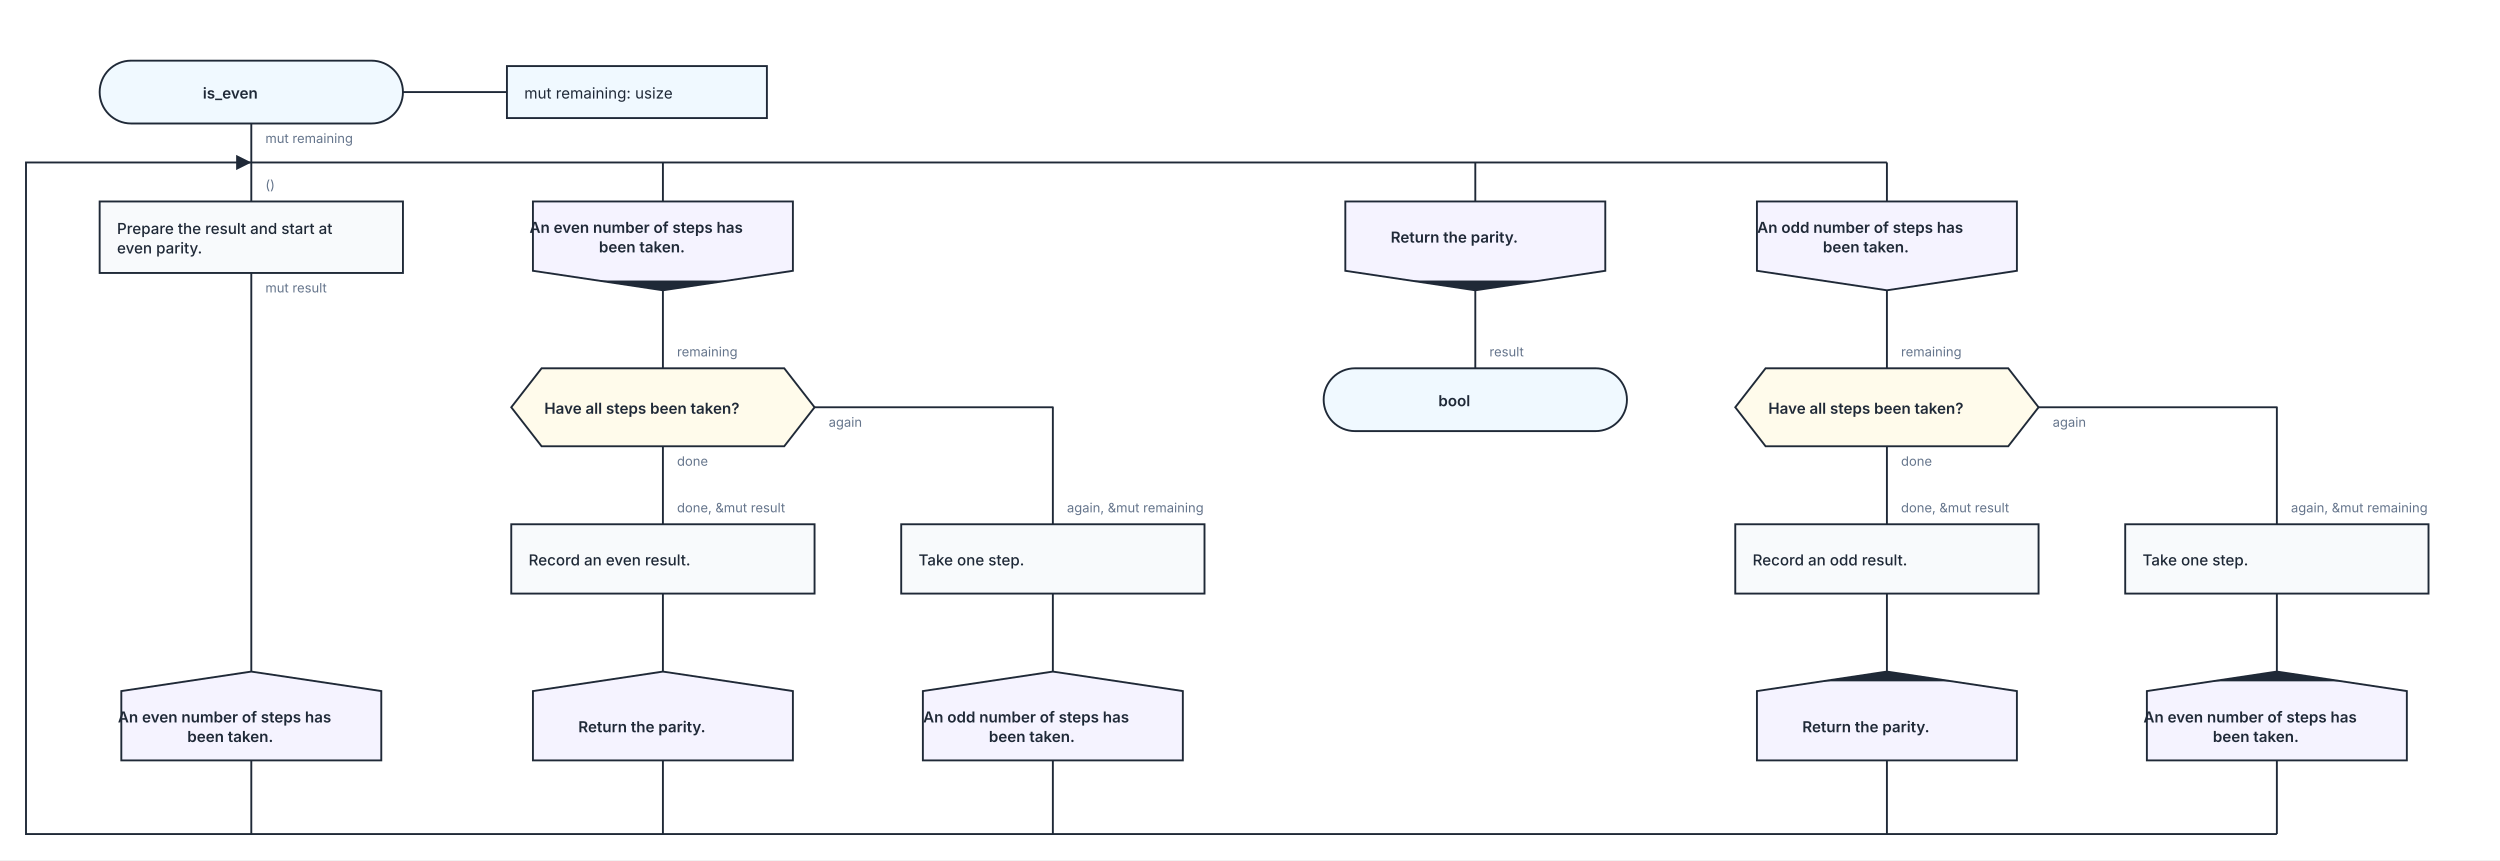
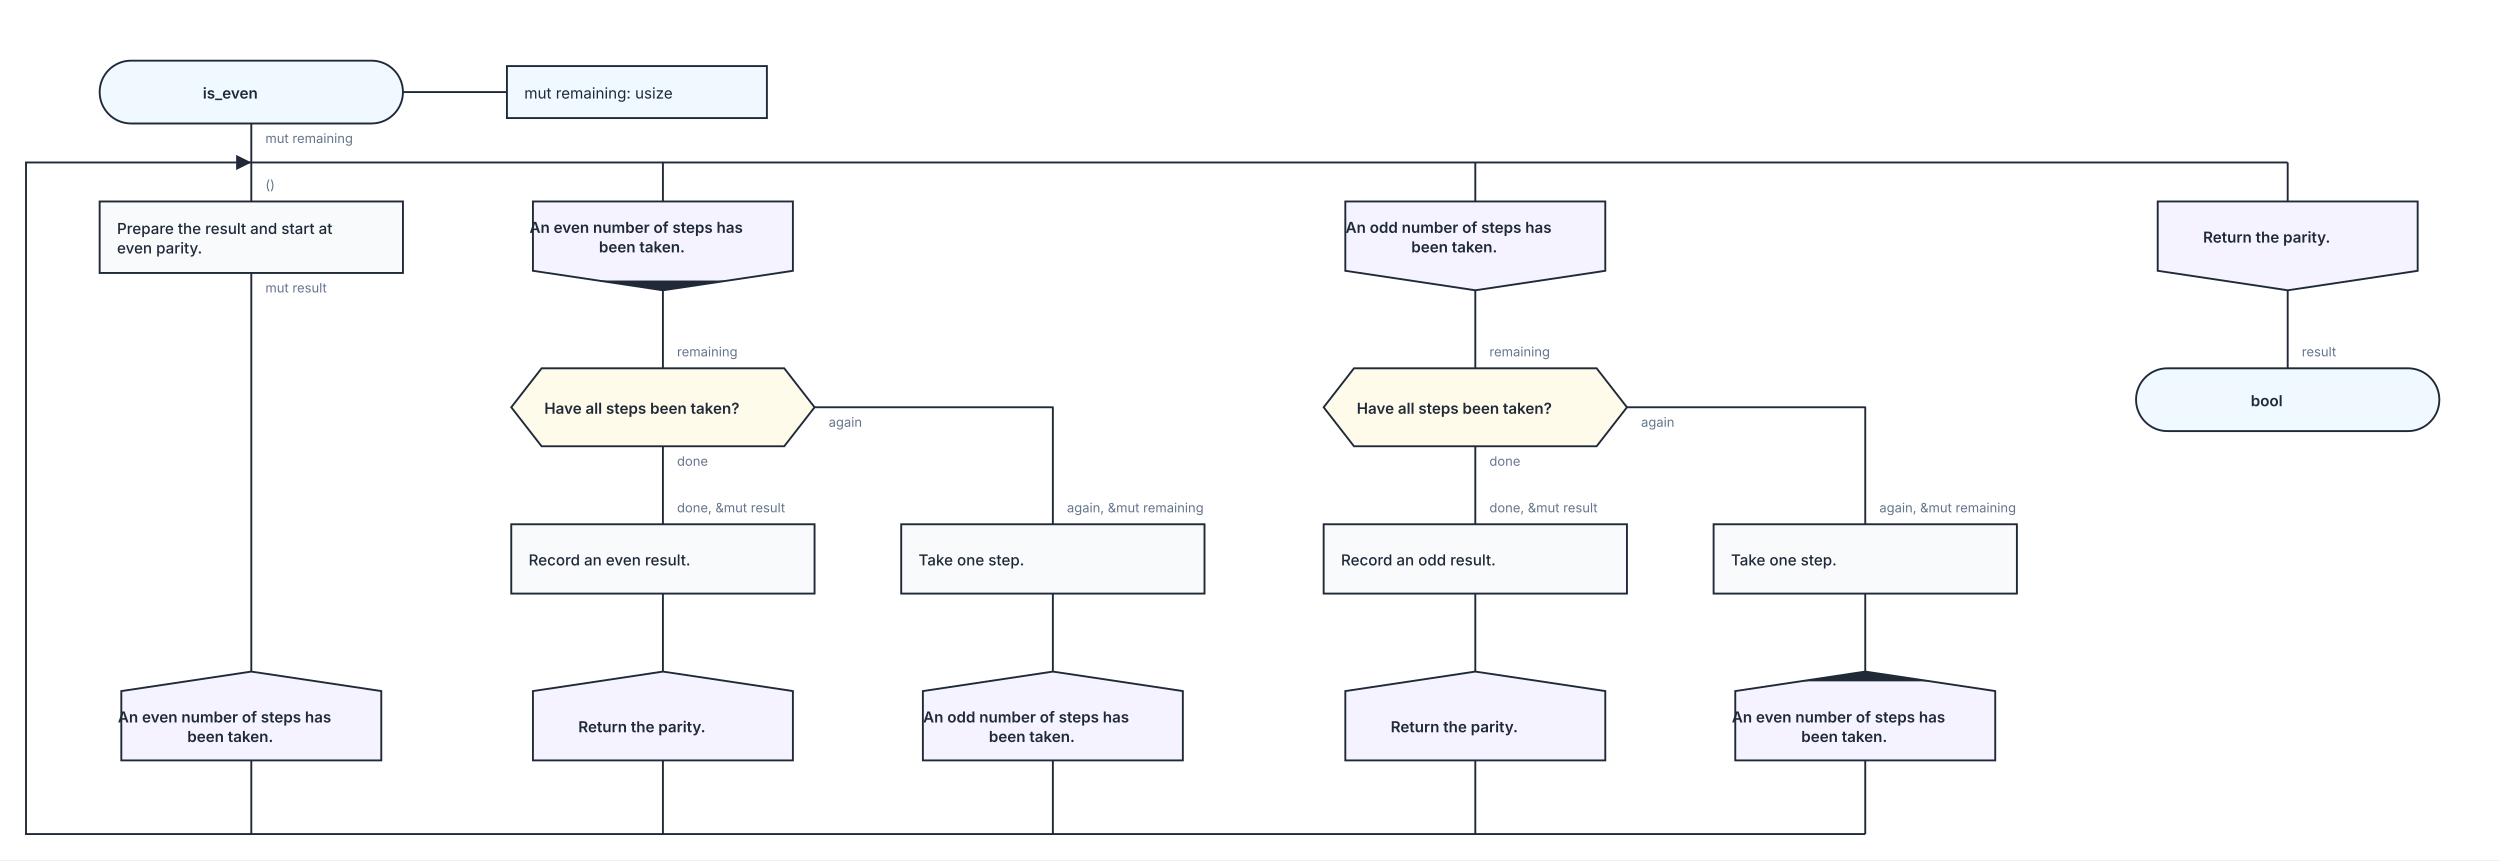
<svg xmlns="http://www.w3.org/2000/svg" width="2308" height="794" viewBox="0 0 2308 794" role="img" aria-labelledby="kaalang-title" aria-describedby="kaalang-description">
  <rect width="100%" height="100%" fill="white" />
  <defs>
    <marker id="stage-return-arrow" viewBox="0 0 10 10" refX="10" refY="5" markerWidth="8" markerHeight="8" orient="auto">
      <path d="M 0 0 L 10 5 L 0 10 Z" fill="#1f2937" />
    </marker>
  </defs>
  <g class="silhouette-connections" fill="none" stroke="#1f2937" stroke-width="1.75">
    <path d="M 232 702 L 232 770 " />
    <path d="M 612 150 L 612 186 " />
    <path d="M 612 702 L 612 770 " />
    <path d="M 972 702 L 972 770 " />
    <path d="M 1362 150 L 1362 186 " />
-     <path d="M 1742 150 L 1742 186 " />
-     <path d="M 1742 702 L 1742 770 " />
-     <path d="M 2102 702 L 2102 770 " />
-     <path d="M 232 150 L 1742 150 " />
-     <path d="M 2102 770 L 24 770 L 24 150 L 232 150 " marker-end="url(#stage-return-arrow)" />
+     <path d="M 1362 702 L 1362 770 " />
+     <path d="M 1722 702 L 1722 770 " />
+     <path d="M 2112 150 L 2112 186 " />
+     <path d="M 232 150 L 2112 150 " />
+     <path d="M 1722 770 L 24 770 L 24 150 L 232 150 " marker-end="url(#stage-return-arrow)" />
  </g>
  <g transform="translate(60 24)">
    <svg width="680" height="710" viewBox="0 0 680 710" role="img" aria-labelledby="kaalang-part-0-title" aria-describedby="kaalang-part-0-description">
      <defs>
        <style>
      svg { color: #1f2937; font-family: Inter, ui-sans-serif, system-ui, -apple-system, BlinkMacSystemFont, "Segoe UI", sans-serif; text-rendering: optimizeLegibility; }
      .connection { fill: none; stroke: currentColor; stroke-width: 1.75; stroke-linecap: square; stroke-linejoin: round; }
      .connection-label { fill: #64748b; font-size: 12px; font-weight: 400; paint-order: stroke; stroke: #ffffff; stroke-width: 5px; stroke-linejoin: round; text-anchor: start; }
      .branch-label { fill: currentColor; font-weight: 500; }
      .parameter-link { fill: none; stroke: currentColor; stroke-width: 1.75; }
      .node-shape { fill: #ffffff; stroke: currentColor; stroke-width: 1.75; }
      .start .node-shape, .end .node-shape, .parameter-panel .node-shape { fill: #f0f9ff; }
      .action .node-shape, .call .node-shape { fill: #f8fafc; }
      .call-bars { fill: none; stroke: currentColor; stroke-width: 1.75; }
      .loop .node-shape { fill: #f0fdf4; stroke-width: 2; }
      .loop-marker { fill: #15803d; font-size: 20px; font-weight: 700; text-anchor: middle; }
      .question .node-shape { fill: #fffbeb; }
      .select .node-shape, .case .node-shape { fill: #f5f3ff; }
      .label { fill: currentColor; font-size: 14px; text-anchor: middle; }
      .start .label, .question .label, .select .label, .case .label, .end .label { font-weight: 600; }
      .action .label, .call .label, .loop .label { font-weight: 500; text-anchor: start; }
      .parameter-panel .label { font-weight: 400; text-anchor: start; }
      .cycle-boundary { fill: #f0fdf433; stroke: #15803d; stroke-width: 1.5; stroke-dasharray: 7 5; }
      .cycle-caption { fill: #166534; font-size: 12px; font-weight: 600; paint-order: stroke; stroke: #ffffff; stroke-width: 4px; }
      .stage-entry .node-shape, .transition .node-shape { fill: #f5f3ff; }
      .stage-entry .label, .transition .label { font-weight: 600; }
      .stage-marker { fill: currentColor; }
    </style>
      </defs>
      <g class="cycle-regions">
  </g>
      <g class="connections">
        <path class="connection" d="       M 172 90 L 172 162       M 172 228 L 172 596     " />
        <text class="connection-label" x="185" y="108" xml:space="preserve">
          <tspan x="185" dy="0">mut remaining</tspan>
        </text>
        <text class="connection-label" x="185" y="246" xml:space="preserve">
          <tspan x="185" dy="0">mut result</tspan>
        </text>
        <text class="connection-label" x="185" y="151" xml:space="preserve">
          <tspan x="185" dy="0">()</tspan>
        </text>
      </g>
      <g class="nodes">
        <path class="parameter-link" d="M 312 61 L 408 61" />
        <g class="parameter-panel" transform="translate(528 61)">
          <rect class="node-shape" x="-120" y="-24" width="240" height="48" />
          <text class="label" x="-104" y="6" xml:space="preserve">
            <tspan x="-104" dy="0">mut remaining: usize</tspan>
          </text>
        </g>
        <g class="node start" transform="translate(172 61)">
          <rect class="node-shape" x="-140" y="-29" width="280" height="58" rx="29" />
          <text class="label" y="6" xml:space="preserve">
            <tspan x="0" dy="0">is_even</tspan>
          </text>
        </g>
        <g class="node action" transform="translate(172 195)">
          <rect class="node-shape" x="-140" y="-33" width="280" height="66" />
          <text class="label" y="-3" xml:space="preserve">
            <tspan x="-124" dy="0">Prepare the result and start at </tspan>
            <tspan x="-124" dy="18">even parity.</tspan>
          </text>
        </g>
        <g class="node transition" transform="translate(172 637)">
          <polygon class="node-shape" points="0,-41 120,-23 120,41 -120,41 -120,-23" />
          <text class="label" y="6" xml:space="preserve">
            <tspan x="0" dy="0">An even number of steps has </tspan>
            <tspan x="0" dy="18">been taken.</tspan>
          </text>
        </g>
      </g>
    </svg>
  </g>
  <g transform="translate(440 154)">
    <svg width="714" height="580" viewBox="0 0 714 580" role="img" aria-labelledby="kaalang-part-1-title" aria-describedby="kaalang-part-1-description">
      <defs>
        <style>
      svg { color: #1f2937; font-family: Inter, ui-sans-serif, system-ui, -apple-system, BlinkMacSystemFont, "Segoe UI", sans-serif; text-rendering: optimizeLegibility; }
      .connection { fill: none; stroke: currentColor; stroke-width: 1.75; stroke-linecap: square; stroke-linejoin: round; }
      .connection-label { fill: #64748b; font-size: 12px; font-weight: 400; paint-order: stroke; stroke: #ffffff; stroke-width: 5px; stroke-linejoin: round; text-anchor: start; }
      .branch-label { fill: currentColor; font-weight: 500; }
      .parameter-link { fill: none; stroke: currentColor; stroke-width: 1.75; }
      .node-shape { fill: #ffffff; stroke: currentColor; stroke-width: 1.75; }
      .start .node-shape, .end .node-shape, .parameter-panel .node-shape { fill: #f0f9ff; }
      .action .node-shape, .call .node-shape { fill: #f8fafc; }
      .call-bars { fill: none; stroke: currentColor; stroke-width: 1.75; }
      .loop .node-shape { fill: #f0fdf4; stroke-width: 2; }
      .loop-marker { fill: #15803d; font-size: 20px; font-weight: 700; text-anchor: middle; }
      .question .node-shape { fill: #fffbeb; }
      .select .node-shape, .case .node-shape { fill: #f5f3ff; }
      .label { fill: currentColor; font-size: 14px; text-anchor: middle; }
      .start .label, .question .label, .select .label, .case .label, .end .label { font-weight: 600; }
      .action .label, .call .label, .loop .label { font-weight: 500; text-anchor: start; }
      .parameter-panel .label { font-weight: 400; text-anchor: start; }
      .cycle-boundary { fill: #f0fdf433; stroke: #15803d; stroke-width: 1.5; stroke-dasharray: 7 5; }
      .cycle-caption { fill: #166534; font-size: 12px; font-weight: 600; paint-order: stroke; stroke: #ffffff; stroke-width: 4px; }
      .stage-entry .node-shape, .transition .node-shape { fill: #f5f3ff; }
      .stage-entry .label, .transition .label { font-weight: 600; }
      .stage-marker { fill: currentColor; }
    </style>
      </defs>
      <g class="cycle-regions">
  </g>
      <g class="connections">
        <path class="connection" d="       M 172 114 L 172 186       M 172 258 L 172 330       M 312 222 L 532 222 L 532 330       M 172 394 L 172 466       M 532 394 L 532 466     " />
        <text class="connection-label" x="185" y="276" xml:space="preserve">
          <tspan x="185" dy="0">done</tspan>
        </text>
        <text class="connection-label" x="325" y="240" xml:space="preserve">
          <tspan x="325" dy="0">again</tspan>
        </text>
        <text class="connection-label" x="185" y="175" xml:space="preserve">
          <tspan x="185" dy="0">remaining</tspan>
        </text>
        <text class="connection-label" x="185" y="319" xml:space="preserve">
          <tspan x="185" dy="0">done, &amp;mut result</tspan>
        </text>
        <text class="connection-label" x="545" y="319" xml:space="preserve">
          <tspan x="545" dy="0">again, &amp;mut remaining</tspan>
        </text>
      </g>
      <g class="nodes">
        <g class="node stage-entry" transform="translate(172 73)">
          <polygon class="node-shape" points="-120,-41 120,-41 120,23 0,41 -120,23" />
          <text class="label" y="-12" xml:space="preserve">
            <tspan x="0" dy="0">An even number of steps has </tspan>
            <tspan x="0" dy="18">been taken.</tspan>
          </text>
          <polygon class="stage-marker" points="0,41 -60,32 60,32" />
        </g>
        <g class="node question" transform="translate(172 222)">
          <polygon class="node-shape" points="-112,-36 112,-36 140,0 112,36 -112,36 -140,0" />
          <text class="label" y="6" xml:space="preserve">
            <tspan x="0" dy="0">Have all steps been taken?</tspan>
          </text>
        </g>
        <g class="node action" transform="translate(172 362)">
          <rect class="node-shape" x="-140" y="-32" width="280" height="64" />
          <text class="label" y="6" xml:space="preserve">
            <tspan x="-124" dy="0">Record an even result.</tspan>
          </text>
        </g>
        <g class="node action" transform="translate(532 362)">
          <rect class="node-shape" x="-140" y="-32" width="280" height="64" />
          <text class="label" y="6" xml:space="preserve">
            <tspan x="-124" dy="0">Take one step.</tspan>
          </text>
        </g>
        <g class="node transition" transform="translate(172 507)">
          <polygon class="node-shape" points="0,-41 120,-23 120,41 -120,41 -120,-23" />
          <text class="label" y="15" xml:space="preserve">
            <tspan x="0" dy="0">Return the parity.</tspan>
          </text>
        </g>
        <g class="node transition" transform="translate(532 507)">
          <polygon class="node-shape" points="0,-41 120,-23 120,41 -120,41 -120,-23" />
          <text class="label" y="6" xml:space="preserve">
            <tspan x="0" dy="0">An odd number of steps has </tspan>
            <tspan x="0" dy="18">been taken.</tspan>
          </text>
        </g>
      </g>
    </svg>
  </g>
  <g transform="translate(1190 154)">
-     <svg width="344" height="276" viewBox="0 0 344 276" role="img" aria-labelledby="kaalang-part-2-title" aria-describedby="kaalang-part-2-description">
+     <svg width="714" height="580" viewBox="0 0 714 580" role="img" aria-labelledby="kaalang-part-2-title" aria-describedby="kaalang-part-2-description">
      <defs>
        <style>
      svg { color: #1f2937; font-family: Inter, ui-sans-serif, system-ui, -apple-system, BlinkMacSystemFont, "Segoe UI", sans-serif; text-rendering: optimizeLegibility; }
      .connection { fill: none; stroke: currentColor; stroke-width: 1.75; stroke-linecap: square; stroke-linejoin: round; }
      .connection-label { fill: #64748b; font-size: 12px; font-weight: 400; paint-order: stroke; stroke: #ffffff; stroke-width: 5px; stroke-linejoin: round; text-anchor: start; }
      .branch-label { fill: currentColor; font-weight: 500; }
      .parameter-link { fill: none; stroke: currentColor; stroke-width: 1.75; }
      .node-shape { fill: #ffffff; stroke: currentColor; stroke-width: 1.75; }
      .start .node-shape, .end .node-shape, .parameter-panel .node-shape { fill: #f0f9ff; }
      .action .node-shape, .call .node-shape { fill: #f8fafc; }
      .call-bars { fill: none; stroke: currentColor; stroke-width: 1.75; }
      .loop .node-shape { fill: #f0fdf4; stroke-width: 2; }
      .loop-marker { fill: #15803d; font-size: 20px; font-weight: 700; text-anchor: middle; }
      .question .node-shape { fill: #fffbeb; }
      .select .node-shape, .case .node-shape { fill: #f5f3ff; }
      .label { fill: currentColor; font-size: 14px; text-anchor: middle; }
      .start .label, .question .label, .select .label, .case .label, .end .label { font-weight: 600; }
      .action .label, .call .label, .loop .label { font-weight: 500; text-anchor: start; }
      .parameter-panel .label { font-weight: 400; text-anchor: start; }
      .cycle-boundary { fill: #f0fdf433; stroke: #15803d; stroke-width: 1.5; stroke-dasharray: 7 5; }
      .cycle-caption { fill: #166534; font-size: 12px; font-weight: 600; paint-order: stroke; stroke: #ffffff; stroke-width: 4px; }
      .stage-entry .node-shape, .transition .node-shape { fill: #f5f3ff; }
      .stage-entry .label, .transition .label { font-weight: 600; }
      .stage-marker { fill: currentColor; }
    </style>
      </defs>
      <g class="cycle-regions">
  </g>
      <g class="connections">
-         <path class="connection" d="       M 172 114 L 172 186     " />
+         <path class="connection" d="       M 172 114 L 172 186       M 172 258 L 172 330       M 312 222 L 532 222 L 532 330       M 172 394 L 172 466       M 532 394 L 532 466     " />
+         <text class="connection-label" x="185" y="276" xml:space="preserve">
+           <tspan x="185" dy="0">done</tspan>
+         </text>
+         <text class="connection-label" x="325" y="240" xml:space="preserve">
+           <tspan x="325" dy="0">again</tspan>
+         </text>
        <text class="connection-label" x="185" y="175" xml:space="preserve">
-           <tspan x="185" dy="0">result</tspan>
+           <tspan x="185" dy="0">remaining</tspan>
+         </text>
+         <text class="connection-label" x="185" y="319" xml:space="preserve">
+           <tspan x="185" dy="0">done, &amp;mut result</tspan>
+         </text>
+         <text class="connection-label" x="545" y="319" xml:space="preserve">
+           <tspan x="545" dy="0">again, &amp;mut remaining</tspan>
        </text>
      </g>
      <g class="nodes">
        <g class="node stage-entry" transform="translate(172 73)">
          <polygon class="node-shape" points="-120,-41 120,-41 120,23 0,41 -120,23" />
-           <text class="label" y="-3" xml:space="preserve">
+           <text class="label" y="-12" xml:space="preserve">
+             <tspan x="0" dy="0">An odd number of steps has </tspan>
+             <tspan x="0" dy="18">been taken.</tspan>
+           </text>
+         </g>
+         <g class="node question" transform="translate(172 222)">
+           <polygon class="node-shape" points="-112,-36 112,-36 140,0 112,36 -112,36 -140,0" />
+           <text class="label" y="6" xml:space="preserve">
+             <tspan x="0" dy="0">Have all steps been taken?</tspan>
+           </text>
+         </g>
+         <g class="node action" transform="translate(172 362)">
+           <rect class="node-shape" x="-140" y="-32" width="280" height="64" />
+           <text class="label" y="6" xml:space="preserve">
+             <tspan x="-124" dy="0">Record an odd result.</tspan>
+           </text>
+         </g>
+         <g class="node action" transform="translate(532 362)">
+           <rect class="node-shape" x="-140" y="-32" width="280" height="64" />
+           <text class="label" y="6" xml:space="preserve">
+             <tspan x="-124" dy="0">Take one step.</tspan>
+           </text>
+         </g>
+         <g class="node transition" transform="translate(172 507)">
+           <polygon class="node-shape" points="0,-41 120,-23 120,41 -120,41 -120,-23" />
+           <text class="label" y="15" xml:space="preserve">
            <tspan x="0" dy="0">Return the parity.</tspan>
          </text>
-           <polygon class="stage-marker" points="0,41 -60,32 60,32" />
-         </g>
-         <g class="node end" transform="translate(172 215)">
-           <rect class="node-shape" x="-140" y="-29" width="280" height="58" rx="29" />
-           <text class="label" y="6" xml:space="preserve">
-             <tspan x="0" dy="0">bool</tspan>
-           </text>
+         </g>
+         <g class="node transition" transform="translate(532 507)">
+           <polygon class="node-shape" points="0,-41 120,-23 120,41 -120,41 -120,-23" />
+           <text class="label" y="6" xml:space="preserve">
+             <tspan x="0" dy="0">An even number of steps has </tspan>
+             <tspan x="0" dy="18">been taken.</tspan>
+           </text>
+           <polygon class="stage-marker" points="0,-41 -60,-32 60,-32" />
        </g>
      </g>
    </svg>
  </g>
-   <g transform="translate(1570 154)">
-     <svg width="714" height="580" viewBox="0 0 714 580" role="img" aria-labelledby="kaalang-part-3-title" aria-describedby="kaalang-part-3-description">
+   <g transform="translate(1940 154)">
+     <svg width="344" height="276" viewBox="0 0 344 276" role="img" aria-labelledby="kaalang-part-3-title" aria-describedby="kaalang-part-3-description">
      <defs>
        <style>
      svg { color: #1f2937; font-family: Inter, ui-sans-serif, system-ui, -apple-system, BlinkMacSystemFont, "Segoe UI", sans-serif; text-rendering: optimizeLegibility; }
      .connection { fill: none; stroke: currentColor; stroke-width: 1.75; stroke-linecap: square; stroke-linejoin: round; }
      .connection-label { fill: #64748b; font-size: 12px; font-weight: 400; paint-order: stroke; stroke: #ffffff; stroke-width: 5px; stroke-linejoin: round; text-anchor: start; }
      .branch-label { fill: currentColor; font-weight: 500; }
      .parameter-link { fill: none; stroke: currentColor; stroke-width: 1.75; }
      .node-shape { fill: #ffffff; stroke: currentColor; stroke-width: 1.75; }
      .start .node-shape, .end .node-shape, .parameter-panel .node-shape { fill: #f0f9ff; }
      .action .node-shape, .call .node-shape { fill: #f8fafc; }
      .call-bars { fill: none; stroke: currentColor; stroke-width: 1.75; }
      .loop .node-shape { fill: #f0fdf4; stroke-width: 2; }
      .loop-marker { fill: #15803d; font-size: 20px; font-weight: 700; text-anchor: middle; }
      .question .node-shape { fill: #fffbeb; }
      .select .node-shape, .case .node-shape { fill: #f5f3ff; }
      .label { fill: currentColor; font-size: 14px; text-anchor: middle; }
      .start .label, .question .label, .select .label, .case .label, .end .label { font-weight: 600; }
      .action .label, .call .label, .loop .label { font-weight: 500; text-anchor: start; }
      .parameter-panel .label { font-weight: 400; text-anchor: start; }
      .cycle-boundary { fill: #f0fdf433; stroke: #15803d; stroke-width: 1.5; stroke-dasharray: 7 5; }
      .cycle-caption { fill: #166534; font-size: 12px; font-weight: 600; paint-order: stroke; stroke: #ffffff; stroke-width: 4px; }
      .stage-entry .node-shape, .transition .node-shape { fill: #f5f3ff; }
      .stage-entry .label, .transition .label { font-weight: 600; }
      .stage-marker { fill: currentColor; }
    </style>
      </defs>
      <g class="cycle-regions">
  </g>
      <g class="connections">
-         <path class="connection" d="       M 172 114 L 172 186       M 172 258 L 172 330       M 312 222 L 532 222 L 532 330       M 172 394 L 172 466       M 532 394 L 532 466     " />
-         <text class="connection-label" x="185" y="276" xml:space="preserve">
-           <tspan x="185" dy="0">done</tspan>
-         </text>
-         <text class="connection-label" x="325" y="240" xml:space="preserve">
-           <tspan x="325" dy="0">again</tspan>
-         </text>
+         <path class="connection" d="       M 172 114 L 172 186     " />
        <text class="connection-label" x="185" y="175" xml:space="preserve">
-           <tspan x="185" dy="0">remaining</tspan>
-         </text>
-         <text class="connection-label" x="185" y="319" xml:space="preserve">
-           <tspan x="185" dy="0">done, &amp;mut result</tspan>
-         </text>
-         <text class="connection-label" x="545" y="319" xml:space="preserve">
-           <tspan x="545" dy="0">again, &amp;mut remaining</tspan>
+           <tspan x="185" dy="0">result</tspan>
        </text>
      </g>
      <g class="nodes">
        <g class="node stage-entry" transform="translate(172 73)">
          <polygon class="node-shape" points="-120,-41 120,-41 120,23 0,41 -120,23" />
-           <text class="label" y="-12" xml:space="preserve">
-             <tspan x="0" dy="0">An odd number of steps has </tspan>
-             <tspan x="0" dy="18">been taken.</tspan>
-           </text>
-         </g>
-         <g class="node question" transform="translate(172 222)">
-           <polygon class="node-shape" points="-112,-36 112,-36 140,0 112,36 -112,36 -140,0" />
-           <text class="label" y="6" xml:space="preserve">
-             <tspan x="0" dy="0">Have all steps been taken?</tspan>
-           </text>
-         </g>
-         <g class="node action" transform="translate(172 362)">
-           <rect class="node-shape" x="-140" y="-32" width="280" height="64" />
-           <text class="label" y="6" xml:space="preserve">
-             <tspan x="-124" dy="0">Record an odd result.</tspan>
-           </text>
-         </g>
-         <g class="node action" transform="translate(532 362)">
-           <rect class="node-shape" x="-140" y="-32" width="280" height="64" />
-           <text class="label" y="6" xml:space="preserve">
-             <tspan x="-124" dy="0">Take one step.</tspan>
-           </text>
-         </g>
-         <g class="node transition" transform="translate(172 507)">
-           <polygon class="node-shape" points="0,-41 120,-23 120,41 -120,41 -120,-23" />
-           <text class="label" y="15" xml:space="preserve">
+           <text class="label" y="-3" xml:space="preserve">
            <tspan x="0" dy="0">Return the parity.</tspan>
          </text>
-           <polygon class="stage-marker" points="0,-41 -60,-32 60,-32" />
-         </g>
-         <g class="node transition" transform="translate(532 507)">
-           <polygon class="node-shape" points="0,-41 120,-23 120,41 -120,41 -120,-23" />
-           <text class="label" y="6" xml:space="preserve">
-             <tspan x="0" dy="0">An even number of steps has </tspan>
-             <tspan x="0" dy="18">been taken.</tspan>
-           </text>
-           <polygon class="stage-marker" points="0,-41 -60,-32 60,-32" />
+         </g>
+         <g class="node end" transform="translate(172 215)">
+           <rect class="node-shape" x="-140" y="-29" width="280" height="58" rx="29" />
+           <text class="label" y="6" xml:space="preserve">
+             <tspan x="0" dy="0">bool</tspan>
+           </text>
        </g>
      </g>
    </svg>
  </g>
</svg>
